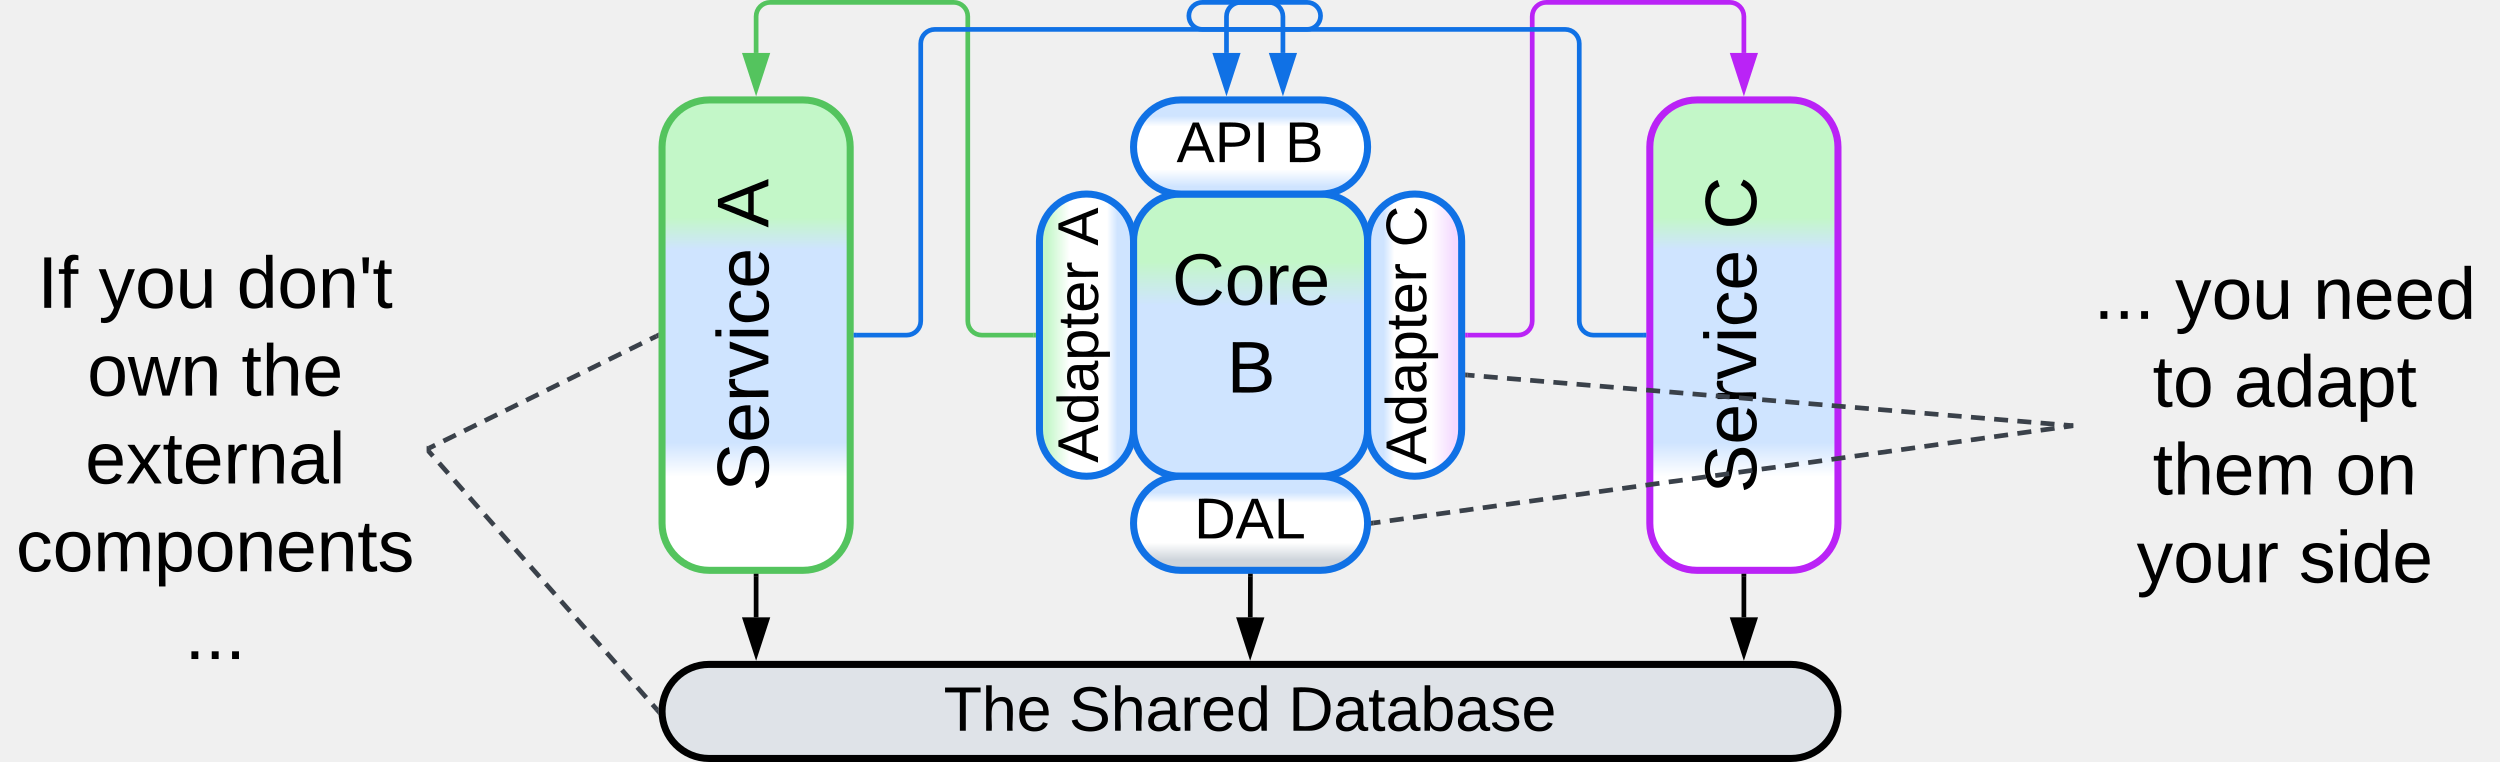
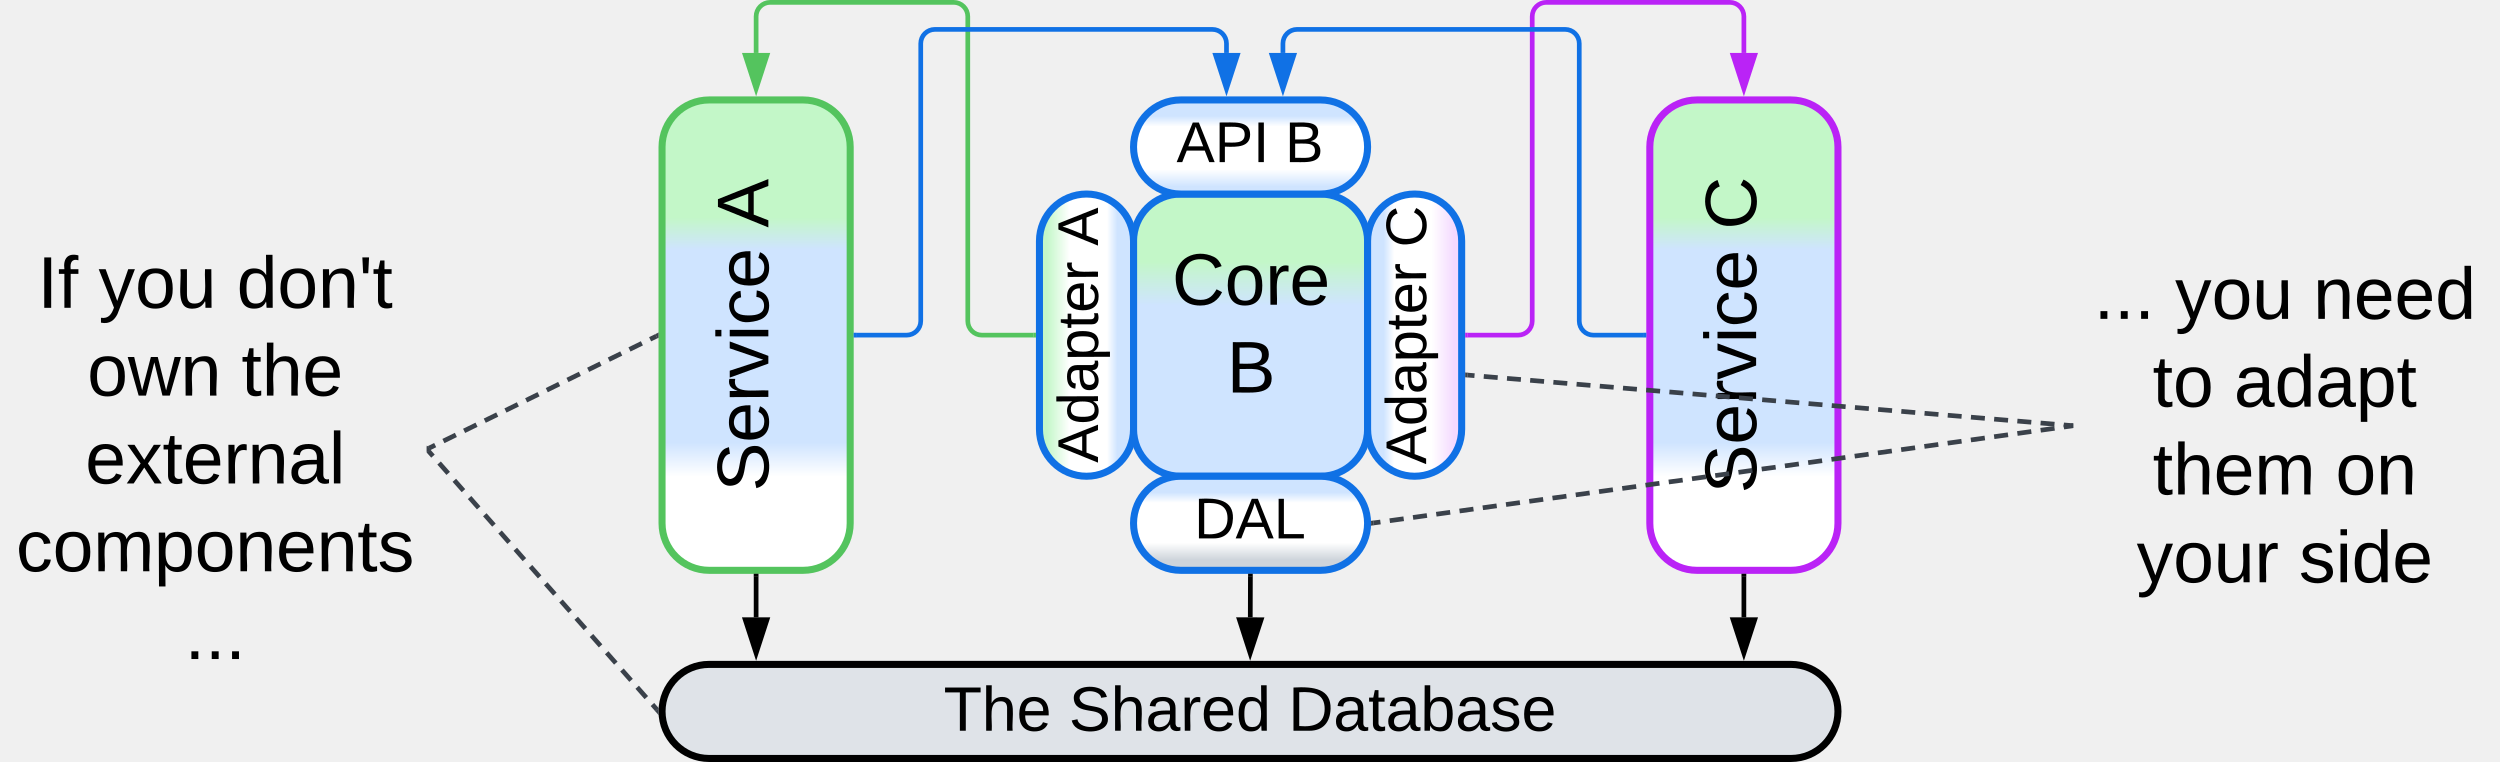
<svg xmlns="http://www.w3.org/2000/svg" xmlns:ns1="lucid" xmlns:xlink="http://www.w3.org/1999/xlink" width="1063" height="324">
  <g transform="translate(-138.5 -419)" ns1:page-tab-id="0_0">
    <path d="M620.48 521.5a20 20 0 0 1 20-20H700a20 20 0 0 1 20 20v80a20 20 0 0 1-20 20h-59.52a20 20 0 0 1-20-20z" stroke="#1071e5" stroke-width="3" fill="url(#a)" />
    <use xlink:href="#b" transform="matrix(1,0,0,1,625.478,506.5) translate(11.38272 42.07639)" />
    <use xlink:href="#c" transform="matrix(1,0,0,1,625.478,506.5) translate(34.62963 79.40972)" />
    <path d="M620.48 641.5a20 20 0 0 1 20-20H700a20 20 0 0 1 20 20 20 20 0 0 1-20 20h-59.52a20 20 0 0 1-20-20z" stroke="#1071e5" stroke-width="3" fill="url(#d)" transform="matrix(-1,1.2246467991473532e-16,-1.2246467991473532e-16,-1,1340.478,1283)" />
    <use xlink:href="#e" transform="matrix(1,-2.4492935982947064e-16,2.4492935982947064e-16,1,625.478,626.5) translate(20.77352 21.43056)" />
    <path d="M920 721.5a20 20 0 0 1-20 20H440a20 20 0 0 1-20-20 20 20 0 0 1 20-20h460a20 20 0 0 1 20 20z" stroke="#000" stroke-width="3" fill="#dfe3e8" />
    <use xlink:href="#f" transform="matrix(1,-2.4492935982947064e-16,2.4492935982947064e-16,1,425,706.5) translate(114.7457 23.20833)" />
    <use xlink:href="#g" transform="matrix(1,-2.4492935982947064e-16,2.4492935982947064e-16,1,425,706.5) translate(168.005 23.20833)" />
    <use xlink:href="#h" transform="matrix(1,-2.4492935982947064e-16,2.4492935982947064e-16,1,425,706.5) translate(261.2643 23.20833)" />
    <path d="M540.48 561.5a20 20 0 0 1 20-20h80a20 20 0 0 1 20 20 20 20 0 0 1-20 20h-80a20 20 0 0 1-20-20z" stroke="#1071e5" stroke-width="3" fill="url(#i)" transform="matrix(6.123233995736766e-17,1,-1,6.123233995736766e-17,1161.978,-38.97803)" />
    <use xlink:href="#j" transform="matrix(-1.8369701987210297e-16,-1,1,-1.8369701987210297e-16,585.478,616.5) translate(0.712963 19.88889)" />
    <use xlink:href="#k" transform="matrix(-1.8369701987210297e-16,-1,1,-1.8369701987210297e-16,585.478,616.5) translate(92.99074 19.88889)" />
    <path d="M680 561.5a20 20 0 0 1 20-20h80a20 20 0 0 1 20 20 20 20 0 0 1-20 20h-80a20 20 0 0 1-20-20z" stroke="#1071e5" stroke-width="3" fill="url(#l)" transform="matrix(6.123233995736766e-17,1,-1,6.123233995736766e-17,1301.5,-178.5)" />
    <use xlink:href="#j" transform="matrix(-1.8369701987210297e-16,-1,1,-1.8369701987210297e-16,725,616.5) translate(0.06790123 19.88889)" />
    <use xlink:href="#m" transform="matrix(-1.8369701987210297e-16,-1,1,-1.8369701987210297e-16,725,616.5) translate(92.34568 19.88889)" />
    <path d="M620.48 481.5a20 20 0 0 1 20-20H700a20 20 0 0 1 20 20 20 20 0 0 1-20 20h-59.52a20 20 0 0 1-20-20z" stroke="#1071e5" stroke-width="3" fill="url(#n)" transform="matrix(-1,1.2246467991473532e-16,-1.2246467991473532e-16,-1,1340.478,962.9999)" />
    <use xlink:href="#o" transform="matrix(1,-2.4492935982947064e-16,2.4492935982947064e-16,1,625.478,466.5) translate(13.27043 21.43056)" />
    <use xlink:href="#p" transform="matrix(1,-2.4492935982947064e-16,2.4492935982947064e-16,1,625.478,466.5) translate(59.44327 21.43056)" />
    <path d="M420 481.5a20 20 0 0 1 20-20h40a20 20 0 0 1 20 20v160a20 20 0 0 1-20 20h-40a20 20 0 0 1-20-20z" stroke="#54c45e" stroke-width="3" fill="url(#q)" />
    <use xlink:href="#r" transform="matrix(-1.8369701987210297e-16,-1,1,-1.8369701987210297e-16,425,656.5) translate(28.54321 40.20139)" />
    <use xlink:href="#s" transform="matrix(-1.8369701987210297e-16,-1,1,-1.8369701987210297e-16,425,656.5) translate(140.716 40.20139)" />
    <path d="M840 481.5a20 20 0 0 1 20-20h40a20 20 0 0 1 20 20v160a20 20 0 0 1-20 20h-40a20 20 0 0 1-20-20z" stroke="#ba23f6" stroke-width="3" fill="url(#t)" />
    <use xlink:href="#r" transform="matrix(-1.8369701987210297e-16,-1,1,-1.8369701987210297e-16,845,656.5) translate(27.72222 40.20139)" />
    <use xlink:href="#u" transform="matrix(-1.8369701987210297e-16,-1,1,-1.8369701987210297e-16,845,656.5) translate(139.8951 40.20139)" />
    <path d="M670.17 664l-.05 17.5" stroke="#000" stroke-width="2" fill="none" />
    <path d="M671.15 664.03h-1.95V663h1.95z" stroke="#000" stroke-width=".05" />
    <path d="M670.07 696.76l-4.6-14.28 9.28.03z" stroke="#000" stroke-width="2" />
    <path d="M762.5 561.5H784a6 6 0 0 0 6-6V426a6 6 0 0 1 6-6h78a6 6 0 0 1 6 6v15.5" stroke="#ba23f6" stroke-width="2" fill="none" />
    <path d="M762.53 562.48h-1.03v-1.96h1.03z" stroke="#ba23f6" stroke-width=".05" fill="#ba23f6" />
    <path d="M880 456.76l-4.63-14.26h9.26z" stroke="#ba23f6" stroke-width="2" fill="#ba23f6" />
    <path d="M577.98 561.5H556a6 6 0 0 1-6-6V426a6 6 0 0 0-6-6h-78a6 6 0 0 0-6 6v15.5" stroke="#54c45e" stroke-width="2" fill="none" />
    <path d="M578.98 562.48h-1.03v-1.96h1.03z" stroke="#54c45e" stroke-width=".05" fill="#54c45e" />
    <path d="M460 456.76l-4.63-14.26h9.26z" stroke="#54c45e" stroke-width="2" fill="#54c45e" />
-     <path d="M837.5 561.5H816a6 6 0 0 1-6-6v-118a6 6 0 0 0-6-6H649.75a5.75 5.75 0 0 1-5.75-5.75 5.75 5.75 0 0 1 5.75-5.75H678a6 6 0 0 1 6 6v15.5" stroke="#1071e5" stroke-width="2" fill="none" />
+     <path d="M837.5 561.5H816a6 6 0 0 1-6-6v-118a6 6 0 0 0-6-6H690a6 6 0 0 0-6 6v4" stroke="#1071e5" stroke-width="2" fill="none" />
    <path d="M838.5 562.48h-1.03v-1.96h1.03z" stroke="#1071e5" stroke-width=".05" fill="#1071e5" />
    <path d="M684 456.76l-4.63-14.26h9.26z" stroke="#1071e5" stroke-width="2" fill="#1071e5" />
-     <path d="M502.5 561.5H524a6 6 0 0 0 6-6v-118a6 6 0 0 1 6-6h158.25a5.75 5.75 0 0 0 5.75-5.75 5.75 5.75 0 0 0-5.75-5.75H666a6 6 0 0 0-6 6v15.5" stroke="#1071e5" stroke-width="2" fill="none" />
+     <path d="M502.5 561.5H524a6 6 0 0 0 6-6v-118a6 6 0 0 1 6-6h118a6 6 0 0 1 6 6v4" stroke="#1071e5" stroke-width="2" fill="none" />
    <path d="M502.53 562.48h-1.03v-1.96h1.03z" stroke="#1071e5" stroke-width=".05" fill="#1071e5" />
    <path d="M660 456.76l-4.63-14.26h9.26z" stroke="#1071e5" stroke-width="2" fill="#1071e5" />
    <path d="M460 664v17.5" stroke="#000" stroke-width="2" fill="none" />
    <path d="M460.98 664.03h-1.96V663h1.96z" stroke="#000" stroke-width=".05" />
    <path d="M460 696.76l-4.64-14.26h9.27z" stroke="#000" stroke-width="2" />
    <path d="M880 664v17.5" stroke="#000" stroke-width="2" fill="none" />
    <path d="M880.98 664.03H879V663H881z" stroke="#000" stroke-width=".05" />
    <path d="M880 696.76l-4.63-14.26h9.26z" stroke="#000" stroke-width="2" />
    <path d="M140 526a6 6 0 0 1 6-6h168a6 6 0 0 1 6 6v168a6 6 0 0 1-6 6H146a6 6 0 0 1-6-6z" stroke="#000" stroke-opacity="0" stroke-width="3" fill="#fff" fill-opacity="0" />
    <use xlink:href="#v" transform="matrix(1,0,0,1,145,525) translate(9.469136 24.88889)" />
    <use xlink:href="#w" transform="matrix(1,0,0,1,145,525) translate(35.39506 24.88889)" />
    <use xlink:href="#x" transform="matrix(1,0,0,1,145,525) translate(94.16049 24.88889)" />
    <use xlink:href="#y" transform="matrix(1,0,0,1,145,525) translate(30.59877 62.22222)" />
    <use xlink:href="#z" transform="matrix(1,0,0,1,145,525) translate(96.19136 62.22222)" />
    <use xlink:href="#A" transform="matrix(1,0,0,1,145,525) translate(29.77778 99.55556)" />
    <use xlink:href="#B" transform="matrix(1,0,0,1,145,525) translate(0.3518519 136.8889)" />
    <use xlink:href="#C" transform="matrix(1,0,0,1,145,525) translate(72.03704 174.2222)" />
    <path d="M320.66 610.75l1.94 2.2m2.6 2.93l3.88 4.4m2.6 2.94l3.88 4.4m2.6 2.93l3.88 4.4m2.6 2.93l3.88 4.4m2.6 2.94l3.88 4.4m2.6 2.93l3.87 4.4m2.6 2.93l3.88 4.4m2.6 2.94l3.88 4.4m2.6 2.93l3.88 4.4m2.6 2.93l3.9 4.4m2.58 2.94l3.88 4.4m2.6 2.93l3.88 4.4m2.6 2.93l3.88 4.4m2.6 2.94l3.88 4.4m2.6 2.93l1.93 2.2" stroke="#3a414a" stroke-width="2" fill="none" />
    <path d="M321.4 610.12l-1.4 1.25v-2.84zM418.6 720.15l-.1 1.35.12 1.62-1.53-1.74 1.45-1.3z" stroke="#3a414a" stroke-width=".05" fill="#3a414a" />
    <path d="M320.9 609.56l2.64-1.3m3.5-1.73l5.3-2.6m3.5-1.73l5.28-2.6m3.5-1.73l5.3-2.6m3.5-1.73l5.28-2.6m3.52-1.73l5.27-2.58m3.5-1.74l5.28-2.6m3.52-1.73l5.27-2.6m3.52-1.72l5.27-2.6m3.5-1.73l5.3-2.6m3.5-1.73l5.28-2.6m3.5-1.73l2.65-1.3" stroke="#3a414a" stroke-width="2" fill="none" />
    <path d="M321.35 610.42l-1.35.67v-2.2l.5-.23zM418.5 562.6l-.5.23-.85-1.75 1.35-.67z" stroke="#3a414a" stroke-width=".05" fill="#3a414a" />
    <path d="M1020 526a6 6 0 0 1 6-6h168a6 6 0 0 1 6 6v148a6 6 0 0 1-6 6h-168a6 6 0 0 1-6-6z" stroke="#000" stroke-opacity="0" stroke-width="3" fill="#fff" fill-opacity="0" />
    <g>
      <use xlink:href="#D" transform="matrix(1,0,0,1,1025,525) translate(3.765432 29.57639)" />
      <use xlink:href="#w" transform="matrix(1,0,0,1,1025,525) translate(38.33333 29.57639)" />
      <use xlink:href="#E" transform="matrix(1,0,0,1,1025,525) translate(97.09877 29.57639)" />
      <use xlink:href="#F" transform="matrix(1,0,0,1,1025,525) translate(28.82716 66.90972)" />
      <use xlink:href="#G" transform="matrix(1,0,0,1,1025,525) translate(63.39506 66.90972)" />
      <use xlink:href="#H" transform="matrix(1,0,0,1,1025,525) translate(28.87037 104.2431)" />
      <use xlink:href="#I" transform="matrix(1,0,0,1,1025,525) translate(106.5617 104.2431)" />
      <use xlink:href="#J" transform="matrix(1,0,0,1,1025,525) translate(22 141.5764)" />
      <use xlink:href="#K" transform="matrix(1,0,0,1,1025,525) translate(91.04938 141.5764)" />
    </g>
    <path d="M762.5 578.48l2.96.25m3.94.33l5.92.5m3.95.33l5.92.48m3.93.33l5.92.5m3.95.33l5.92.5m3.95.33l5.9.5m3.96.32l5.92.5m3.95.33l5.92.5m3.94.33l5.92.5m3.95.32l5.92.5m3.94.33l5.9.5m3.96.32l5.92.5m3.94.33l5.92.5m3.95.32l5.9.5m3.96.33l5.92.5m3.94.32l5.92.5m3.95.33l5.9.5m3.95.32l5.92.5m3.95.33l5.92.5m3.94.32l5.92.5m3.95.32l5.92.5m3.95.33l5.9.5m3.96.32l5.92.5m3.95.33l5.92.5m3.94.32l5.93.5m3.95.33l5.92.5m3.94.32l2.96.25" stroke="#3a414a" stroke-width="2" fill="none" />
    <path d="M762.6 577.5l-.16 1.96-.94-.08v-1.96zM1020 599.02v1.96l-1.1-.1.16-1.94z" stroke="#3a414a" stroke-width=".05" fill="#3a414a" />
    <path d="M722.5 641.36l2.96-.4m3.95-.56l5.94-.82m3.96-.55l5.93-.83m3.95-.55l5.93-.82m3.97-.55l5.93-.83m3.95-.55l5.93-.82m3.95-.55l5.93-.82m3.96-.55l5.93-.82m3.95-.55l5.93-.82m3.95-.55l5.93-.82m3.97-.55l5.93-.82m3.95-.54l5.93-.83m3.96-.55l5.93-.82m3.95-.55l5.93-.8m3.95-.56l5.93-.83m3.96-.54l5.92-.82m3.95-.55l5.93-.84m3.95-.55l5.94-.8m3.94-.56l5.93-.82m3.95-.55l5.93-.83m3.96-.55l5.94-.83m3.95-.55l5.92-.83m3.95-.56l5.93-.82m3.96-.55l5.93-.82m3.94-.56l5.93-.83m3.96-.55l5.93-.82m3.95-.55l5.94-.83m3.95-.55l5.92-.82m3.96-.55l5.93-.83m3.96-.55l5.93-.82m3.94-.55l2.97-.4" stroke="#3a414a" stroke-width="2" fill="none" />
    <path d="M722.65 642.32l-1.22.17.08-1-.07-.97.96-.14zM1020 600.98l-.88.13-.27-1.92 1.15-.16z" stroke="#3a414a" stroke-width=".05" fill="#3a414a" />
    <defs>
      <linearGradient gradientUnits="userSpaceOnUse" id="a" x1="620.48" y1="501.5" x2="620.48" y2="621.5">
        <stop offset="23.91%" stop-color="#c3f7c8" />
        <stop offset="39.49%" stop-color="#cfe4ff" />
      </linearGradient>
      <path d="M212-179c-10-28-35-45-73-45-59 0-87 40-87 99 0 60 29 101 89 101 43 0 62-24 78-52l27 14C228-24 195 4 139 4 59 4 22-46 18-125c-6-104 99-153 187-111 19 9 31 26 39 46" id="L" />
      <path d="M100-194c62-1 85 37 85 99 1 63-27 99-86 99S16-35 15-95c0-66 28-99 85-99zM99-20c44 1 53-31 53-75 0-43-8-75-51-75s-53 32-53 75 10 74 51 75" id="M" />
      <path d="M114-163C36-179 61-72 57 0H25l-1-190h30c1 12-1 29 2 39 6-27 23-49 58-41v29" id="N" />
      <path d="M100-194c63 0 86 42 84 106H49c0 40 14 67 53 68 26 1 43-12 49-29l28 8c-11 28-37 45-77 45C44 4 14-33 15-96c1-61 26-98 85-98zm52 81c6-60-76-77-97-28-3 7-6 17-6 28h103" id="O" />
      <g id="b">
        <use transform="matrix(0.08641975,0,0,0.08641975,0,0)" xlink:href="#L" />
        <use transform="matrix(0.08641975,0,0,0.08641975,22.38272,0)" xlink:href="#M" />
        <use transform="matrix(0.08641975,0,0,0.08641975,39.66667,0)" xlink:href="#N" />
        <use transform="matrix(0.08641975,0,0,0.08641975,49.95062,0)" xlink:href="#O" />
      </g>
      <path d="M160-131c35 5 61 23 61 61C221 17 115-2 30 0v-248c76 3 177-17 177 60 0 33-19 50-47 57zm-97-11c50-1 110 9 110-42 0-47-63-36-110-37v79zm0 115c55-2 124 14 124-45 0-56-70-42-124-44v89" id="P" />
      <use transform="matrix(0.08641975,0,0,0.08641975,0,0)" xlink:href="#P" id="c" />
      <linearGradient gradientUnits="userSpaceOnUse" id="d" x1="620.48" y1="621.5" x2="620.48" y2="661.5">
        <stop offset="11.07%" stop-color="#ced4db" />
        <stop offset="29.29%" stop-color="#fff" />
        <stop offset="71.79%" stop-color="#fff" />
        <stop offset="82.86%" stop-color="#cfe4ff" />
      </linearGradient>
      <path d="M30-248c118-7 216 8 213 122C240-48 200 0 122 0H30v-248zM63-27c89 8 146-16 146-99s-60-101-146-95v194" id="Q" />
      <path d="M205 0l-28-72H64L36 0H1l101-248h38L239 0h-34zm-38-99l-47-123c-12 45-31 82-46 123h93" id="R" />
      <path d="M30 0v-248h33v221h125V0H30" id="S" />
      <g id="e">
        <use transform="matrix(0.06790123,0,0,0.06790123,0,0)" xlink:href="#Q" />
        <use transform="matrix(0.06790123,0,0,0.06790123,17.58642,0)" xlink:href="#R" />
        <use transform="matrix(0.06790123,0,0,0.06790123,33.88272,0)" xlink:href="#S" />
      </g>
      <path d="M127-220V0H93v-220H8v-28h204v28h-85" id="T" />
      <path d="M106-169C34-169 62-67 57 0H25v-261h32l-1 103c12-21 28-36 61-36 89 0 53 116 60 194h-32v-121c2-32-8-49-39-48" id="U" />
      <g id="f">
        <use transform="matrix(0.07407407,0,0,0.07407407,0,0)" xlink:href="#T" />
        <use transform="matrix(0.07407407,0,0,0.07407407,16.22222,0)" xlink:href="#U" />
        <use transform="matrix(0.07407407,0,0,0.07407407,31.03704,0)" xlink:href="#O" />
      </g>
      <path d="M185-189c-5-48-123-54-124 2 14 75 158 14 163 119 3 78-121 87-175 55-17-10-28-26-33-46l33-7c5 56 141 63 141-1 0-78-155-14-162-118-5-82 145-84 179-34 5 7 8 16 11 25" id="V" />
      <path d="M141-36C126-15 110 5 73 4 37 3 15-17 15-53c-1-64 63-63 125-63 3-35-9-54-41-54-24 1-41 7-42 31l-33-3c5-37 33-52 76-52 45 0 72 20 72 64v82c-1 20 7 32 28 27v20c-31 9-61-2-59-35zM48-53c0 20 12 33 32 33 41-3 63-29 60-74-43 2-92-5-92 41" id="W" />
      <path d="M85-194c31 0 48 13 60 33l-1-100h32l1 261h-30c-2-10 0-23-3-31C134-8 116 4 85 4 32 4 16-35 15-94c0-66 23-100 70-100zm9 24c-40 0-46 34-46 75 0 40 6 74 45 74 42 0 51-32 51-76 0-42-9-74-50-73" id="X" />
      <g id="g">
        <use transform="matrix(0.07407407,0,0,0.07407407,0,0)" xlink:href="#V" />
        <use transform="matrix(0.07407407,0,0,0.07407407,17.77778,0)" xlink:href="#U" />
        <use transform="matrix(0.07407407,0,0,0.07407407,32.59259,0)" xlink:href="#W" />
        <use transform="matrix(0.07407407,0,0,0.07407407,47.40741,0)" xlink:href="#N" />
        <use transform="matrix(0.07407407,0,0,0.07407407,56.22222,0)" xlink:href="#O" />
        <use transform="matrix(0.07407407,0,0,0.07407407,71.03704,0)" xlink:href="#X" />
      </g>
      <path d="M59-47c-2 24 18 29 38 22v24C64 9 27 4 27-40v-127H5v-23h24l9-43h21v43h35v23H59v120" id="Y" />
      <path d="M115-194c53 0 69 39 70 98 0 66-23 100-70 100C84 3 66-7 56-30L54 0H23l1-261h32v101c10-23 28-34 59-34zm-8 174c40 0 45-34 45-75 0-40-5-75-45-74-42 0-51 32-51 76 0 43 10 73 51 73" id="Z" />
      <path d="M135-143c-3-34-86-38-87 0 15 53 115 12 119 90S17 21 10-45l28-5c4 36 97 45 98 0-10-56-113-15-118-90-4-57 82-63 122-42 12 7 21 19 24 35" id="aa" />
      <g id="h">
        <use transform="matrix(0.07407407,0,0,0.07407407,0,0)" xlink:href="#Q" />
        <use transform="matrix(0.07407407,0,0,0.07407407,19.18519,0)" xlink:href="#W" />
        <use transform="matrix(0.07407407,0,0,0.07407407,34,0)" xlink:href="#Y" />
        <use transform="matrix(0.07407407,0,0,0.07407407,41.40741,0)" xlink:href="#W" />
        <use transform="matrix(0.07407407,0,0,0.07407407,56.22222,0)" xlink:href="#Z" />
        <use transform="matrix(0.07407407,0,0,0.07407407,71.03704,0)" xlink:href="#W" />
        <use transform="matrix(0.07407407,0,0,0.07407407,85.85185,0)" xlink:href="#aa" />
        <use transform="matrix(0.07407407,0,0,0.07407407,99.18519,0)" xlink:href="#O" />
      </g>
      <linearGradient gradientUnits="userSpaceOnUse" id="i" x1="540.48" y1="581.5" x2="540.48" y2="541.5">
        <stop offset="7.86%" stop-color="#c3f7c8" />
        <stop offset="32.14%" stop-color="#fff" />
        <stop offset="71.79%" stop-color="#fff" />
        <stop offset="82.86%" stop-color="#cfe4ff" />
      </linearGradient>
      <path d="M115-194c55 1 70 41 70 98S169 2 115 4C84 4 66-9 55-30l1 105H24l-1-265h31l2 30c10-21 28-34 59-34zm-8 174c40 0 45-34 45-75s-6-73-45-74c-42 0-51 32-51 76 0 43 10 73 51 73" id="ab" />
      <g id="j">
        <use transform="matrix(0.06790123,0,0,0.06790123,0,0)" xlink:href="#R" />
        <use transform="matrix(0.06790123,0,0,0.06790123,16.2963,0)" xlink:href="#X" />
        <use transform="matrix(0.06790123,0,0,0.06790123,29.87654,0)" xlink:href="#W" />
        <use transform="matrix(0.06790123,0,0,0.06790123,43.45679,0)" xlink:href="#ab" />
        <use transform="matrix(0.06790123,0,0,0.06790123,57.03704,0)" xlink:href="#Y" />
        <use transform="matrix(0.06790123,0,0,0.06790123,63.82716,0)" xlink:href="#O" />
        <use transform="matrix(0.06790123,0,0,0.06790123,77.40741,0)" xlink:href="#N" />
      </g>
      <use transform="matrix(0.06790123,0,0,0.06790123,0,0)" xlink:href="#R" id="k" />
      <linearGradient gradientUnits="userSpaceOnUse" id="l" x1="800" y1="541.5" x2="800" y2="581.5">
        <stop offset="7.86%" stop-color="#f4d9ff" />
        <stop offset="32.14%" stop-color="#fff" />
        <stop offset="71.79%" stop-color="#fff" />
        <stop offset="82.86%" stop-color="#cfe4ff" />
      </linearGradient>
      <use transform="matrix(0.06790123,0,0,0.06790123,0,0)" xlink:href="#L" id="m" />
      <linearGradient gradientUnits="userSpaceOnUse" id="n" x1="620.48" y1="461.5" x2="620.48" y2="501.5">
        <stop offset="7.86%" stop-color="#cfe4ff" />
        <stop offset="26.07%" stop-color="#fff" />
        <stop offset="71.79%" stop-color="#fff" />
        <stop offset="82.86%" stop-color="#cfe4ff" />
      </linearGradient>
      <path d="M30-248c87 1 191-15 191 75 0 78-77 80-158 76V0H30v-248zm33 125c57 0 124 11 124-50 0-59-68-47-124-48v98" id="ac" />
      <path d="M33 0v-248h34V0H33" id="ad" />
      <g id="o">
        <use transform="matrix(0.06790123,0,0,0.06790123,0,0)" xlink:href="#R" />
        <use transform="matrix(0.06790123,0,0,0.06790123,16.2963,0)" xlink:href="#ac" />
        <use transform="matrix(0.06790123,0,0,0.06790123,32.59259,0)" xlink:href="#ad" />
      </g>
      <use transform="matrix(0.06790123,0,0,0.06790123,0,0)" xlink:href="#P" id="p" />
      <linearGradient gradientUnits="userSpaceOnUse" id="q" x1="420" y1="661.5" x2="420" y2="461.5">
        <stop offset="19.93%" stop-color="#fff" />
        <stop offset="27.17%" stop-color="#cfe4ff" />
        <stop offset="68.12%" stop-color="#cfe4ff" />
        <stop offset="75%" stop-color="#c3f7c8" />
      </linearGradient>
      <path d="M108 0H70L1-190h34L89-25l56-165h34" id="ae" />
      <path d="M24-231v-30h32v30H24zM24 0v-190h32V0H24" id="af" />
      <path d="M96-169c-40 0-48 33-48 73s9 75 48 75c24 0 41-14 43-38l32 2c-6 37-31 61-74 61-59 0-76-41-82-99-10-93 101-131 147-64 4 7 5 14 7 22l-32 3c-4-21-16-35-41-35" id="ag" />
      <g id="r">
        <use transform="matrix(0.08641975,0,0,0.08641975,0,0)" xlink:href="#V" />
        <use transform="matrix(0.08641975,0,0,0.08641975,20.74074,0)" xlink:href="#O" />
        <use transform="matrix(0.08641975,0,0,0.08641975,38.02469,0)" xlink:href="#N" />
        <use transform="matrix(0.08641975,0,0,0.08641975,48.30864,0)" xlink:href="#ae" />
        <use transform="matrix(0.08641975,0,0,0.08641975,63.8642,0)" xlink:href="#af" />
        <use transform="matrix(0.08641975,0,0,0.08641975,70.69136,0)" xlink:href="#ag" />
        <use transform="matrix(0.08641975,0,0,0.08641975,86.24691,0)" xlink:href="#O" />
      </g>
      <use transform="matrix(0.08641975,0,0,0.08641975,0,0)" xlink:href="#R" id="s" />
      <linearGradient gradientUnits="userSpaceOnUse" id="t" x1="840" y1="661.5" x2="840" y2="461.5">
        <stop offset="19.93%" stop-color="#fff" />
        <stop offset="27.17%" stop-color="#cfe4ff" />
        <stop offset="68.12%" stop-color="#cfe4ff" />
        <stop offset="75%" stop-color="#c3f7c8" />
      </linearGradient>
      <use transform="matrix(0.08641975,0,0,0.08641975,0,0)" xlink:href="#L" id="u" />
      <path d="M101-234c-31-9-42 10-38 44h38v23H63V0H32v-167H5v-23h27c-7-52 17-82 69-68v24" id="ah" />
      <g id="v">
        <use transform="matrix(0.08641975,0,0,0.08641975,0,0)" xlink:href="#ad" />
        <use transform="matrix(0.08641975,0,0,0.08641975,8.641975,0)" xlink:href="#ah" />
      </g>
      <path d="M179-190L93 31C79 59 56 82 12 73V49c39 6 53-20 64-50L1-190h34L92-34l54-156h33" id="ai" />
      <path d="M84 4C-5 8 30-112 23-190h32v120c0 31 7 50 39 49 72-2 45-101 50-169h31l1 190h-30c-1-10 1-25-2-33-11 22-28 36-60 37" id="aj" />
      <g id="w">
        <use transform="matrix(0.08641975,0,0,0.08641975,0,0)" xlink:href="#ai" />
        <use transform="matrix(0.08641975,0,0,0.08641975,15.55556,0)" xlink:href="#M" />
        <use transform="matrix(0.08641975,0,0,0.08641975,32.83951,0)" xlink:href="#aj" />
      </g>
      <path d="M117-194c89-4 53 116 60 194h-32v-121c0-31-8-49-39-48C34-167 62-67 57 0H25l-1-190h30c1 10-1 24 2 32 11-22 29-35 61-36" id="ak" />
      <path d="M47-170H22l-4-78h33" id="al" />
      <g id="x">
        <use transform="matrix(0.08641975,0,0,0.08641975,0,0)" xlink:href="#X" />
        <use transform="matrix(0.08641975,0,0,0.08641975,17.28395,0)" xlink:href="#M" />
        <use transform="matrix(0.08641975,0,0,0.08641975,34.5679,0)" xlink:href="#ak" />
        <use transform="matrix(0.08641975,0,0,0.08641975,51.85185,0)" xlink:href="#al" />
        <use transform="matrix(0.08641975,0,0,0.08641975,57.7284,0)" xlink:href="#Y" />
      </g>
      <path d="M206 0h-36l-40-164L89 0H53L-1-190h32L70-26l43-164h34l41 164 42-164h31" id="am" />
      <g id="y">
        <use transform="matrix(0.08641975,0,0,0.08641975,0,0)" xlink:href="#M" />
        <use transform="matrix(0.08641975,0,0,0.08641975,17.28395,0)" xlink:href="#am" />
        <use transform="matrix(0.08641975,0,0,0.08641975,39.66667,0)" xlink:href="#ak" />
      </g>
      <g id="z">
        <use transform="matrix(0.08641975,0,0,0.08641975,0,0)" xlink:href="#Y" />
        <use transform="matrix(0.08641975,0,0,0.08641975,8.641975,0)" xlink:href="#U" />
        <use transform="matrix(0.08641975,0,0,0.08641975,25.92593,0)" xlink:href="#O" />
      </g>
      <path d="M141 0L90-78 38 0H4l68-98-65-92h35l48 74 47-74h35l-64 92 68 98h-35" id="an" />
      <path d="M24 0v-261h32V0H24" id="ao" />
      <g id="A">
        <use transform="matrix(0.08641975,0,0,0.08641975,0,0)" xlink:href="#O" />
        <use transform="matrix(0.08641975,0,0,0.08641975,17.28395,0)" xlink:href="#an" />
        <use transform="matrix(0.08641975,0,0,0.08641975,32.83951,0)" xlink:href="#Y" />
        <use transform="matrix(0.08641975,0,0,0.08641975,41.48148,0)" xlink:href="#O" />
        <use transform="matrix(0.08641975,0,0,0.08641975,58.76543,0)" xlink:href="#N" />
        <use transform="matrix(0.08641975,0,0,0.08641975,69.04938,0)" xlink:href="#ak" />
        <use transform="matrix(0.08641975,0,0,0.08641975,86.33333,0)" xlink:href="#W" />
        <use transform="matrix(0.08641975,0,0,0.08641975,103.6173,0)" xlink:href="#ao" />
      </g>
      <path d="M210-169c-67 3-38 105-44 169h-31v-121c0-29-5-50-35-48C34-165 62-65 56 0H25l-1-190h30c1 10-1 24 2 32 10-44 99-50 107 0 11-21 27-35 58-36 85-2 47 119 55 194h-31v-121c0-29-5-49-35-48" id="ap" />
      <g id="B">
        <use transform="matrix(0.08641975,0,0,0.08641975,0,0)" xlink:href="#ag" />
        <use transform="matrix(0.08641975,0,0,0.08641975,15.55556,0)" xlink:href="#M" />
        <use transform="matrix(0.08641975,0,0,0.08641975,32.83951,0)" xlink:href="#ap" />
        <use transform="matrix(0.08641975,0,0,0.08641975,58.67901,0)" xlink:href="#ab" />
        <use transform="matrix(0.08641975,0,0,0.08641975,75.96296,0)" xlink:href="#M" />
        <use transform="matrix(0.08641975,0,0,0.08641975,93.24691,0)" xlink:href="#ak" />
        <use transform="matrix(0.08641975,0,0,0.08641975,110.5309,0)" xlink:href="#O" />
        <use transform="matrix(0.08641975,0,0,0.08641975,127.8148,0)" xlink:href="#ak" />
        <use transform="matrix(0.08641975,0,0,0.08641975,145.0988,0)" xlink:href="#Y" />
        <use transform="matrix(0.08641975,0,0,0.08641975,153.7407,0)" xlink:href="#aa" />
      </g>
      <path d="M33 0v-38h34V0H33" id="aq" />
      <g id="C">
        <use transform="matrix(0.08641975,0,0,0.08641975,0,0)" xlink:href="#aq" />
        <use transform="matrix(0.08641975,0,0,0.08641975,8.641975,0)" xlink:href="#aq" />
        <use transform="matrix(0.08641975,0,0,0.08641975,17.28395,0)" xlink:href="#aq" />
      </g>
      <g id="D">
        <use transform="matrix(0.08641975,0,0,0.08641975,0,0)" xlink:href="#aq" />
        <use transform="matrix(0.08641975,0,0,0.08641975,8.641975,0)" xlink:href="#aq" />
        <use transform="matrix(0.08641975,0,0,0.08641975,17.28395,0)" xlink:href="#aq" />
      </g>
      <g id="E">
        <use transform="matrix(0.08641975,0,0,0.08641975,0,0)" xlink:href="#ak" />
        <use transform="matrix(0.08641975,0,0,0.08641975,17.28395,0)" xlink:href="#O" />
        <use transform="matrix(0.08641975,0,0,0.08641975,34.5679,0)" xlink:href="#O" />
        <use transform="matrix(0.08641975,0,0,0.08641975,51.85185,0)" xlink:href="#X" />
      </g>
      <g id="F">
        <use transform="matrix(0.08641975,0,0,0.08641975,0,0)" xlink:href="#Y" />
        <use transform="matrix(0.08641975,0,0,0.08641975,8.641975,0)" xlink:href="#M" />
      </g>
      <g id="G">
        <use transform="matrix(0.08641975,0,0,0.08641975,0,0)" xlink:href="#W" />
        <use transform="matrix(0.08641975,0,0,0.08641975,17.28395,0)" xlink:href="#X" />
        <use transform="matrix(0.08641975,0,0,0.08641975,34.5679,0)" xlink:href="#W" />
        <use transform="matrix(0.08641975,0,0,0.08641975,51.85185,0)" xlink:href="#ab" />
        <use transform="matrix(0.08641975,0,0,0.08641975,69.1358,0)" xlink:href="#Y" />
      </g>
      <g id="H">
        <use transform="matrix(0.08641975,0,0,0.08641975,0,0)" xlink:href="#Y" />
        <use transform="matrix(0.08641975,0,0,0.08641975,8.641975,0)" xlink:href="#U" />
        <use transform="matrix(0.08641975,0,0,0.08641975,25.92593,0)" xlink:href="#O" />
        <use transform="matrix(0.08641975,0,0,0.08641975,43.20988,0)" xlink:href="#ap" />
      </g>
      <g id="I">
        <use transform="matrix(0.08641975,0,0,0.08641975,0,0)" xlink:href="#M" />
        <use transform="matrix(0.08641975,0,0,0.08641975,17.28395,0)" xlink:href="#ak" />
      </g>
      <g id="J">
        <use transform="matrix(0.08641975,0,0,0.08641975,0,0)" xlink:href="#ai" />
        <use transform="matrix(0.08641975,0,0,0.08641975,15.55556,0)" xlink:href="#M" />
        <use transform="matrix(0.08641975,0,0,0.08641975,32.83951,0)" xlink:href="#aj" />
        <use transform="matrix(0.08641975,0,0,0.08641975,50.12346,0)" xlink:href="#N" />
      </g>
      <g id="K">
        <use transform="matrix(0.08641975,0,0,0.08641975,0,0)" xlink:href="#aa" />
        <use transform="matrix(0.08641975,0,0,0.08641975,15.55556,0)" xlink:href="#af" />
        <use transform="matrix(0.08641975,0,0,0.08641975,22.38272,0)" xlink:href="#X" />
        <use transform="matrix(0.08641975,0,0,0.08641975,39.66667,0)" xlink:href="#O" />
      </g>
    </defs>
  </g>
</svg>
